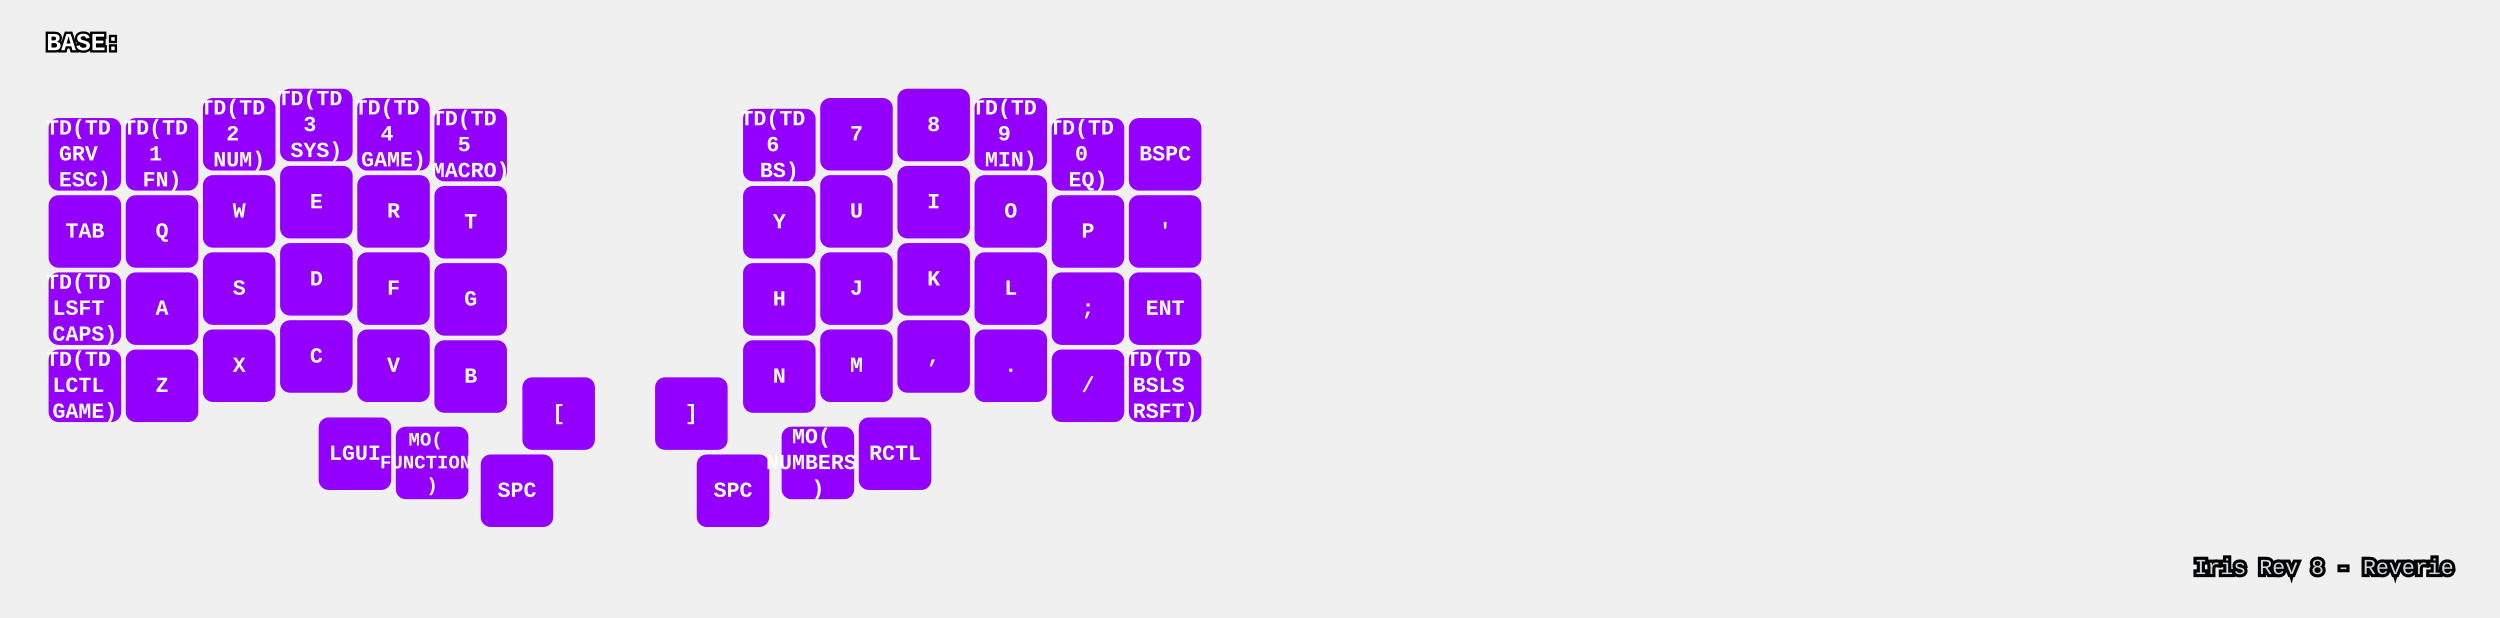
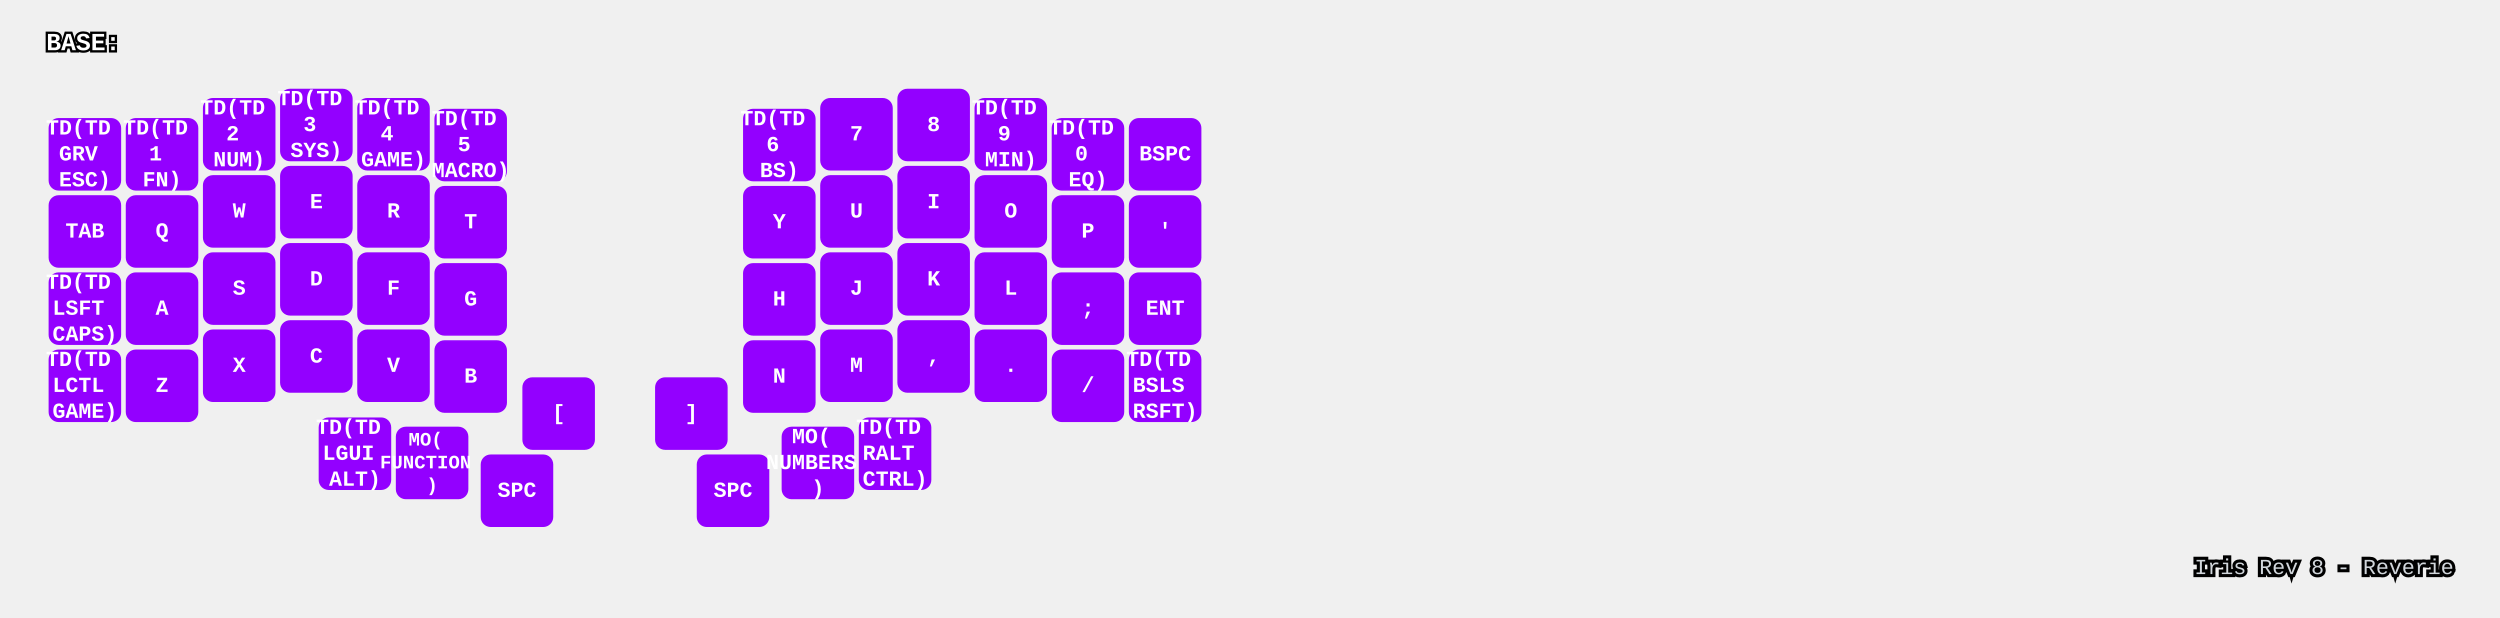
<svg xmlns="http://www.w3.org/2000/svg" width="1620" height="400" viewBox="0 0 1620 400" class="keymap">
  <style>/* inherit to force styles through use tags */
svg path {
    fill: inherit;
}

/* font and background color specifications */
svg.keymap {
    font-family: SFMono-Regular,Consolas,Liberation Mono,Menlo,monospace;
    font-size: 14px;
    font-kerning: normal;
    text-rendering: optimizeLegibility;
    fill: #24292e;
}

/* default key styling */
rect.key {
    fill: #f6f8fa;
}

rect.key, rect.combo {
    stroke: #c9cccf;
    stroke-width: 1;
}

/* default key side styling, only used is draw_key_sides is set */
rect.side {
    filter: brightness(90%);
}

/* color accent for combo boxes */
rect.combo, rect.combo-separate {
    fill: #cdf;
}

/* color accent for held keys */
rect.held, rect.combo.held {
    fill: #fdd;
}

/* color accent for ghost (optional) keys */
rect.ghost, rect.combo.ghost {
    stroke-dasharray: 4, 4;
    stroke-width: 2;
}

text {
    text-anchor: middle;
    dominant-baseline: middle;
}

/* styling for layer labels */
text.label {
    font-weight: bold;
    text-anchor: start;
    stroke: white;
    stroke-width: 4;
    paint-order: stroke;
}

/* styling for optional footer */
text.footer {
    text-anchor: end;
    dominant-baseline: auto;
    stroke: white;
    stroke-width: 4;
    paint-order: stroke;
}

/* styling for combo tap, and key non-tap label text */
text.combo, text.hold, text.shifted, text.left, text.right {
    font-size: 11px;
}

text.hold {
    text-anchor: middle;
    dominant-baseline: auto;
}

text.shifted {
    text-anchor: middle;
    dominant-baseline: hanging;
}

text.left {
    text-anchor: start;
}

text.right {
    text-anchor: end;
}

text.layer-activator {
    text-decoration: underline;
}

/* styling for hold/shifted label text in combo box */
text.combo.hold, text.combo.shifted, text.combo.left, text.combo.right {
    font-size: 8px;
}

/* lighter symbol for transparent keys */
text.trans {
    fill: #7b7e81;
}

/* styling for combo dendrons */
path.combo {
    stroke-width: 1;
    stroke: gray;
    fill: none;
}

/* Start Tabler Icons Cleanup */
/* cannot use height/width with glyphs */
.icon-tabler &gt; path {
    fill: inherit;
    stroke: inherit;
    stroke-width: 2;
}
/* hide tabler's default box */
.icon-tabler &gt; path[stroke="none"][fill="none"] {
    visibility: hidden;
}
/* End Tabler Icons Cleanup */

svg.keymap { fill: #d1d6db; }
rect.key { fill: #3f4750; }
rect.key, rect.combo { stroke: #60666c; }
rect.combo, rect.combo-separate { fill: #1f3d7a; }
rect.held, rect.combo.held { fill: #854747; }
text.label, text.footer { stroke: black; }
text.trans { fill: #7e8184; }
path.combo { stroke: #7f7f7f; }

svg.keymap g.layer-BASE rect.key { fill: #9300ff !important; stroke: #9300ff !important; } /* Star Platinum Purple */ 
svg.keymap g.layer-FUNCTION rect.key { fill: #0fee00 !important; stroke: #0fee00 !important; }  /* Squeeze Toy Alien */ 
svg.keymap g.layer-NUMBERS rect.key { fill: #2000ff !important; stroke: #2000ff !important; }  /* Blue Pencil */ 
svg.keymap g.layer-SYMBOLS rect.key { fill: #ff0000 !important; stroke: #ff0000 !important; } /* Red */ 
svg.keymap g.layer-SYSTEM rect.key { fill: #f6ff00 !important; stroke: #f6ff00 !important; } /* Busy Bee */
svg.keymap g.layer-GAMING rect.key { fill: #00fff4 !important; stroke: #00fff4 !important; } /* Turquoise Blue */ 
svg.keymap g.layer-MACRO rect.key { fill: #ff008e !important; stroke: #ff008e !important; } /* Pink Panther */

/* Make transparent keys have reduced opacity */
rect.ghost { 
  fill: #666666 !important; 
  opacity: 0.3 !important; 
}

/* Better contrast for text on colored backgrounds */
/* Add new layers here: svg.keymap g.layer-NEWLAYER text { fill: #000000; } */

/* Layer title styling - GitHub-friendly colors */
text.label {
  fill: #ffffff !important;
  font-weight: bold !important;
  font-size: 16px !important;
  font-family: Arial, sans-serif !important;
  stroke: #000000 !important;
  stroke-width: 3px !important;
  paint-order: stroke !important;
}

/* Key text styling by layer (excluding labels) */
svg.keymap g.layer-BASE text:not(.label),
svg.keymap g.layer-NUMBERS text:not(.label) {
  fill: #ffffff !important;
  font-weight: bold !important;
  font-size: 14px !important;
}
svg.keymap g.layer-FUNCTION text:not(.label),
svg.keymap g.layer-SYMBOLS text:not(.label),
svg.keymap g.layer-SYSTEM text:not(.label),
svg.keymap g.layer-GAMING text:not(.label),
svg.keymap g.layer-MACRO text:not(.label) {
  fill: #000000 !important;
  font-weight: bold !important;
  font-size: 14px !important;
}

/* Held/accent keys */
rect.held { 
  fill: #ff6b6b !important; 
  opacity: 0.8 !important; 
}

/* Combo styling */
rect.combo { 
  fill: #4ecdc4 !important; 
  opacity: 0.7 !important; 
}
</style>
  <g transform="translate(30, 0)" class="layer-BASE">
    <text x="0" y="28" class="label" id="BASE">BASE:</text>
    <g transform="translate(0, 56)">
      <g transform="translate(25, 44)" class="key keypos-0">
        <rect rx="6" ry="6" x="-23" y="-23" width="46" height="46" class="key" />
        <text x="0" y="0" class="key tap">
          <tspan x="0" dy="-1.2em">TD(TD</tspan>
          <tspan x="0" dy="1.2em">GRV</tspan>
          <tspan x="0" dy="1.2em">ESC)</tspan>
        </text>
      </g>
      <g transform="translate(75, 44)" class="key keypos-1">
        <rect rx="6" ry="6" x="-23" y="-23" width="46" height="46" class="key" />
        <text x="0" y="0" class="key tap">
          <tspan x="0" dy="-1.2em">TD(TD</tspan>
          <tspan x="0" dy="1.2em">1</tspan>
          <tspan x="0" dy="1.2em">FN)</tspan>
        </text>
      </g>
      <g transform="translate(125, 31)" class="key keypos-2">
        <rect rx="6" ry="6" x="-23" y="-23" width="46" height="46" class="key" />
        <text x="0" y="0" class="key tap">
          <tspan x="0" dy="-1.2em">TD(TD</tspan>
          <tspan x="0" dy="1.2em">2</tspan>
          <tspan x="0" dy="1.2em">NUM)</tspan>
        </text>
      </g>
      <g transform="translate(175, 25)" class="key keypos-3">
        <rect rx="6" ry="6" x="-23" y="-23" width="46" height="46" class="key" />
        <text x="0" y="0" class="key tap">
          <tspan x="0" dy="-1.2em">TD(TD</tspan>
          <tspan x="0" dy="1.2em">3</tspan>
          <tspan x="0" dy="1.2em">SYS)</tspan>
        </text>
      </g>
      <g transform="translate(225, 31)" class="key keypos-4">
        <rect rx="6" ry="6" x="-23" y="-23" width="46" height="46" class="key" />
        <text x="0" y="0" class="key tap">
          <tspan x="0" dy="-1.2em">TD(TD</tspan>
          <tspan x="0" dy="1.2em">4</tspan>
          <tspan x="0" dy="1.2em">GAME)</tspan>
        </text>
      </g>
      <g transform="translate(275, 38)" class="key keypos-5">
        <rect rx="6" ry="6" x="-23" y="-23" width="46" height="46" class="key" />
        <text x="0" y="0" class="key tap">
          <tspan x="0" dy="-1.2em">TD(TD</tspan>
          <tspan x="0" dy="1.2em">5</tspan>
          <tspan x="0" dy="1.2em">MACRO)</tspan>
        </text>
      </g>
      <g transform="translate(475, 38)" class="key keypos-6">
        <rect rx="6" ry="6" x="-23" y="-23" width="46" height="46" class="key" />
        <text x="0" y="0" class="key tap">
          <tspan x="0" dy="-1.2em">TD(TD</tspan>
          <tspan x="0" dy="1.2em">6</tspan>
          <tspan x="0" dy="1.2em">BS)</tspan>
        </text>
      </g>
      <g transform="translate(525, 31)" class="key keypos-7">
        <rect rx="6" ry="6" x="-23" y="-23" width="46" height="46" class="key" />
        <text x="0" y="0" class="key tap">7</text>
      </g>
      <g transform="translate(575, 25)" class="key keypos-8">
        <rect rx="6" ry="6" x="-23" y="-23" width="46" height="46" class="key" />
        <text x="0" y="0" class="key tap">8</text>
      </g>
      <g transform="translate(625, 31)" class="key keypos-9">
        <rect rx="6" ry="6" x="-23" y="-23" width="46" height="46" class="key" />
        <text x="0" y="0" class="key tap">
          <tspan x="0" dy="-1.2em">TD(TD</tspan>
          <tspan x="0" dy="1.2em">9</tspan>
          <tspan x="0" dy="1.2em">MIN)</tspan>
        </text>
      </g>
      <g transform="translate(675, 44)" class="key keypos-10">
        <rect rx="6" ry="6" x="-23" y="-23" width="46" height="46" class="key" />
        <text x="0" y="0" class="key tap">
          <tspan x="0" dy="-1.2em">TD(TD</tspan>
          <tspan x="0" dy="1.2em">0</tspan>
          <tspan x="0" dy="1.2em">EQ)</tspan>
        </text>
      </g>
      <g transform="translate(725, 44)" class="key keypos-11">
        <rect rx="6" ry="6" x="-23" y="-23" width="46" height="46" class="key" />
        <text x="0" y="0" class="key tap">BSPC</text>
      </g>
      <g transform="translate(25, 94)" class="key keypos-12">
        <rect rx="6" ry="6" x="-23" y="-23" width="46" height="46" class="key" />
        <text x="0" y="0" class="key tap">TAB</text>
      </g>
      <g transform="translate(75, 94)" class="key keypos-13">
        <rect rx="6" ry="6" x="-23" y="-23" width="46" height="46" class="key" />
        <text x="0" y="0" class="key tap">Q</text>
      </g>
      <g transform="translate(125, 81)" class="key keypos-14">
        <rect rx="6" ry="6" x="-23" y="-23" width="46" height="46" class="key" />
        <text x="0" y="0" class="key tap">W</text>
      </g>
      <g transform="translate(175, 75)" class="key keypos-15">
        <rect rx="6" ry="6" x="-23" y="-23" width="46" height="46" class="key" />
        <text x="0" y="0" class="key tap">E</text>
      </g>
      <g transform="translate(225, 81)" class="key keypos-16">
        <rect rx="6" ry="6" x="-23" y="-23" width="46" height="46" class="key" />
        <text x="0" y="0" class="key tap">R</text>
      </g>
      <g transform="translate(275, 88)" class="key keypos-17">
        <rect rx="6" ry="6" x="-23" y="-23" width="46" height="46" class="key" />
        <text x="0" y="0" class="key tap">T</text>
      </g>
      <g transform="translate(475, 88)" class="key keypos-18">
        <rect rx="6" ry="6" x="-23" y="-23" width="46" height="46" class="key" />
        <text x="0" y="0" class="key tap">Y</text>
      </g>
      <g transform="translate(525, 81)" class="key keypos-19">
        <rect rx="6" ry="6" x="-23" y="-23" width="46" height="46" class="key" />
        <text x="0" y="0" class="key tap">U</text>
      </g>
      <g transform="translate(575, 75)" class="key keypos-20">
        <rect rx="6" ry="6" x="-23" y="-23" width="46" height="46" class="key" />
        <text x="0" y="0" class="key tap">I</text>
      </g>
      <g transform="translate(625, 81)" class="key keypos-21">
        <rect rx="6" ry="6" x="-23" y="-23" width="46" height="46" class="key" />
        <text x="0" y="0" class="key tap">O</text>
      </g>
      <g transform="translate(675, 94)" class="key keypos-22">
        <rect rx="6" ry="6" x="-23" y="-23" width="46" height="46" class="key" />
        <text x="0" y="0" class="key tap">P</text>
      </g>
      <g transform="translate(725, 94)" class="key keypos-23">
        <rect rx="6" ry="6" x="-23" y="-23" width="46" height="46" class="key" />
        <text x="0" y="0" class="key tap">'</text>
      </g>
      <g transform="translate(25, 144)" class="key keypos-24">
        <rect rx="6" ry="6" x="-23" y="-23" width="46" height="46" class="key" />
        <text x="0" y="0" class="key tap">
          <tspan x="0" dy="-1.2em">TD(TD</tspan>
          <tspan x="0" dy="1.2em">LSFT</tspan>
          <tspan x="0" dy="1.2em">CAPS)</tspan>
        </text>
      </g>
      <g transform="translate(75, 144)" class="key keypos-25">
        <rect rx="6" ry="6" x="-23" y="-23" width="46" height="46" class="key" />
        <text x="0" y="0" class="key tap">A</text>
      </g>
      <g transform="translate(125, 131)" class="key keypos-26">
        <rect rx="6" ry="6" x="-23" y="-23" width="46" height="46" class="key" />
        <text x="0" y="0" class="key tap">S</text>
      </g>
      <g transform="translate(175, 125)" class="key keypos-27">
        <rect rx="6" ry="6" x="-23" y="-23" width="46" height="46" class="key" />
        <text x="0" y="0" class="key tap">D</text>
      </g>
      <g transform="translate(225, 131)" class="key keypos-28">
        <rect rx="6" ry="6" x="-23" y="-23" width="46" height="46" class="key" />
        <text x="0" y="0" class="key tap">F</text>
      </g>
      <g transform="translate(275, 138)" class="key keypos-29">
        <rect rx="6" ry="6" x="-23" y="-23" width="46" height="46" class="key" />
        <text x="0" y="0" class="key tap">G</text>
      </g>
      <g transform="translate(475, 138)" class="key keypos-30">
        <rect rx="6" ry="6" x="-23" y="-23" width="46" height="46" class="key" />
        <text x="0" y="0" class="key tap">H</text>
      </g>
      <g transform="translate(525, 131)" class="key keypos-31">
        <rect rx="6" ry="6" x="-23" y="-23" width="46" height="46" class="key" />
        <text x="0" y="0" class="key tap">J</text>
      </g>
      <g transform="translate(575, 125)" class="key keypos-32">
        <rect rx="6" ry="6" x="-23" y="-23" width="46" height="46" class="key" />
        <text x="0" y="0" class="key tap">K</text>
      </g>
      <g transform="translate(625, 131)" class="key keypos-33">
        <rect rx="6" ry="6" x="-23" y="-23" width="46" height="46" class="key" />
        <text x="0" y="0" class="key tap">L</text>
      </g>
      <g transform="translate(675, 144)" class="key keypos-34">
        <rect rx="6" ry="6" x="-23" y="-23" width="46" height="46" class="key" />
        <text x="0" y="0" class="key tap">;</text>
      </g>
      <g transform="translate(725, 144)" class="key keypos-35">
        <rect rx="6" ry="6" x="-23" y="-23" width="46" height="46" class="key" />
        <text x="0" y="0" class="key tap">ENT</text>
      </g>
      <g transform="translate(25, 194)" class="key keypos-36">
        <rect rx="6" ry="6" x="-23" y="-23" width="46" height="46" class="key" />
        <text x="0" y="0" class="key tap">
          <tspan x="0" dy="-1.2em">TD(TD</tspan>
          <tspan x="0" dy="1.2em">LCTL</tspan>
          <tspan x="0" dy="1.2em">GAME)</tspan>
        </text>
      </g>
      <g transform="translate(75, 194)" class="key keypos-37">
        <rect rx="6" ry="6" x="-23" y="-23" width="46" height="46" class="key" />
        <text x="0" y="0" class="key tap">Z</text>
      </g>
      <g transform="translate(125, 181)" class="key keypos-38">
        <rect rx="6" ry="6" x="-23" y="-23" width="46" height="46" class="key" />
        <text x="0" y="0" class="key tap">X</text>
      </g>
      <g transform="translate(175, 175)" class="key keypos-39">
        <rect rx="6" ry="6" x="-23" y="-23" width="46" height="46" class="key" />
        <text x="0" y="0" class="key tap">C</text>
      </g>
      <g transform="translate(225, 181)" class="key keypos-40">
        <rect rx="6" ry="6" x="-23" y="-23" width="46" height="46" class="key" />
        <text x="0" y="0" class="key tap">V</text>
      </g>
      <g transform="translate(275, 188)" class="key keypos-41">
        <rect rx="6" ry="6" x="-23" y="-23" width="46" height="46" class="key" />
        <text x="0" y="0" class="key tap">B</text>
      </g>
      <g transform="translate(332, 212)" class="key keypos-42">
        <rect rx="6" ry="6" x="-23" y="-23" width="46" height="46" class="key" />
        <text x="0" y="0" class="key tap">[</text>
      </g>
      <g transform="translate(418, 212)" class="key keypos-43">
        <rect rx="6" ry="6" x="-23" y="-23" width="46" height="46" class="key" />
        <text x="0" y="0" class="key tap">]</text>
      </g>
      <g transform="translate(475, 188)" class="key keypos-44">
        <rect rx="6" ry="6" x="-23" y="-23" width="46" height="46" class="key" />
        <text x="0" y="0" class="key tap">N</text>
      </g>
      <g transform="translate(525, 181)" class="key keypos-45">
        <rect rx="6" ry="6" x="-23" y="-23" width="46" height="46" class="key" />
        <text x="0" y="0" class="key tap">M</text>
      </g>
      <g transform="translate(575, 175)" class="key keypos-46">
        <rect rx="6" ry="6" x="-23" y="-23" width="46" height="46" class="key" />
        <text x="0" y="0" class="key tap">,</text>
      </g>
      <g transform="translate(625, 181)" class="key keypos-47">
        <rect rx="6" ry="6" x="-23" y="-23" width="46" height="46" class="key" />
        <text x="0" y="0" class="key tap">.</text>
      </g>
      <g transform="translate(675, 194)" class="key keypos-48">
        <rect rx="6" ry="6" x="-23" y="-23" width="46" height="46" class="key" />
        <text x="0" y="0" class="key tap">/</text>
      </g>
      <g transform="translate(725, 194)" class="key keypos-49">
        <rect rx="6" ry="6" x="-23" y="-23" width="46" height="46" class="key" />
        <text x="0" y="0" class="key tap">
          <tspan x="0" dy="-1.2em">TD(TD</tspan>
          <tspan x="0" dy="1.2em">BSLS</tspan>
          <tspan x="0" dy="1.2em">RSFT)</tspan>
        </text>
      </g>
      <g transform="translate(200, 238)" class="key keypos-50">
        <rect rx="6" ry="6" x="-23" y="-23" width="46" height="46" class="key" />
-         <text x="0" y="0" class="key tap">LGUI</text>
+         <text x="0" y="0" class="key tap">
+           <tspan x="0" dy="-1.2em">TD(TD</tspan>
+           <tspan x="0" dy="1.2em">LGUI</tspan>
+           <tspan x="0" dy="1.2em">ALT)</tspan>
+         </text>
      </g>
      <g transform="translate(250, 244)" class="key keypos-51">
        <rect rx="6" ry="6" x="-23" y="-23" width="46" height="46" class="key" />
        <text x="0" y="0" class="key tap">
          <tspan x="0" dy="-1.2em" style="font-size: 88%">MO(</tspan>
          <tspan x="0" dy="1.2em" style="font-size: 88%">FUNCTION</tspan>
          <tspan x="0" dy="1.2em" style="font-size: 88%">)</tspan>
        </text>
      </g>
      <g transform="translate(305, 262)" class="key keypos-52">
        <rect rx="6" ry="6" x="-23" y="-23" width="46" height="46" class="key" />
        <text x="0" y="0" class="key tap">SPC</text>
      </g>
      <g transform="translate(445, 262)" class="key keypos-53">
        <rect rx="6" ry="6" x="-23" y="-23" width="46" height="46" class="key" />
        <text x="0" y="0" class="key tap">SPC</text>
      </g>
      <g transform="translate(500, 244)" class="key keypos-54">
        <rect rx="6" ry="6" x="-23" y="-23" width="46" height="46" class="key" />
        <text x="0" y="0" class="key tap">
          <tspan x="0" dy="-1.2em">MO(</tspan>
          <tspan x="0" dy="1.2em">NUMBERS</tspan>
          <tspan x="0" dy="1.2em">)</tspan>
        </text>
      </g>
      <g transform="translate(550, 238)" class="key keypos-55">
        <rect rx="6" ry="6" x="-23" y="-23" width="46" height="46" class="key" />
-         <text x="0" y="0" class="key tap">RCTL</text>
+         <text x="0" y="0" class="key tap">
+           <tspan x="0" dy="-1.2em">TD(TD</tspan>
+           <tspan x="0" dy="1.2em">RALT</tspan>
+           <tspan x="0" dy="1.2em">CTRL)</tspan>
+         </text>
      </g>
    </g>
  </g>
  <text x="1590.0" y="372.0" class="footer">Iris Rev 8 - Reverie</text>
</svg>
